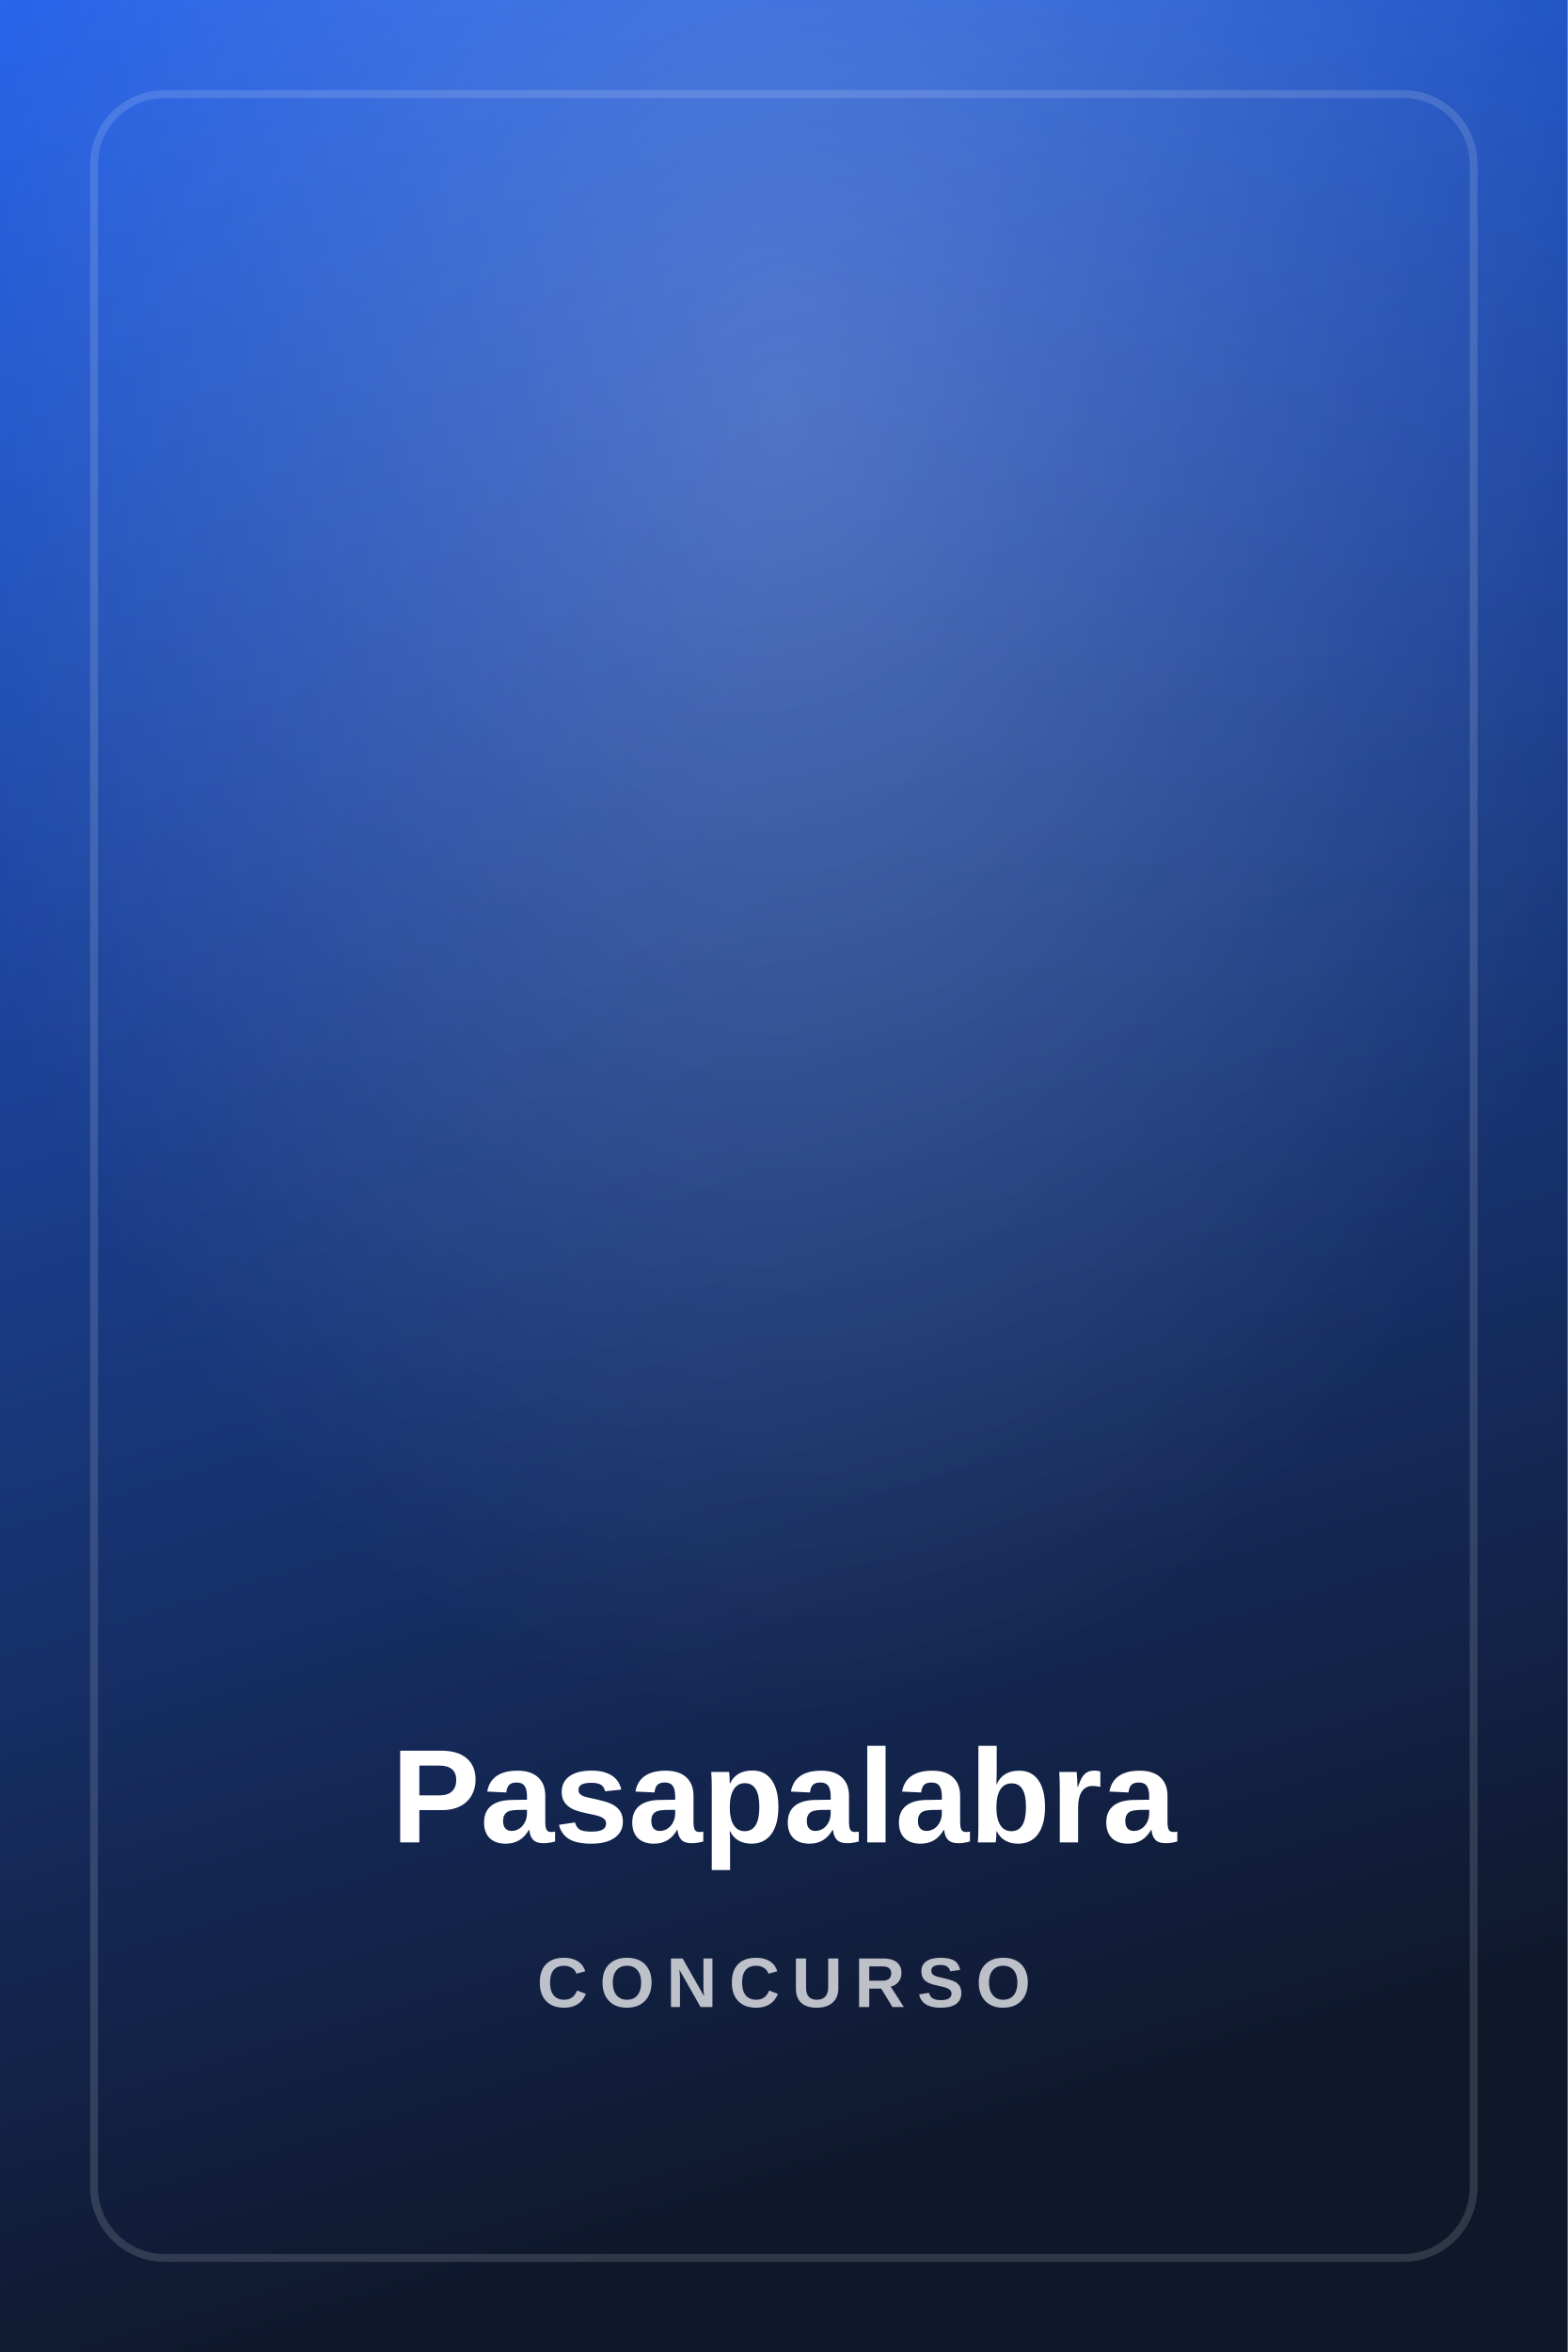
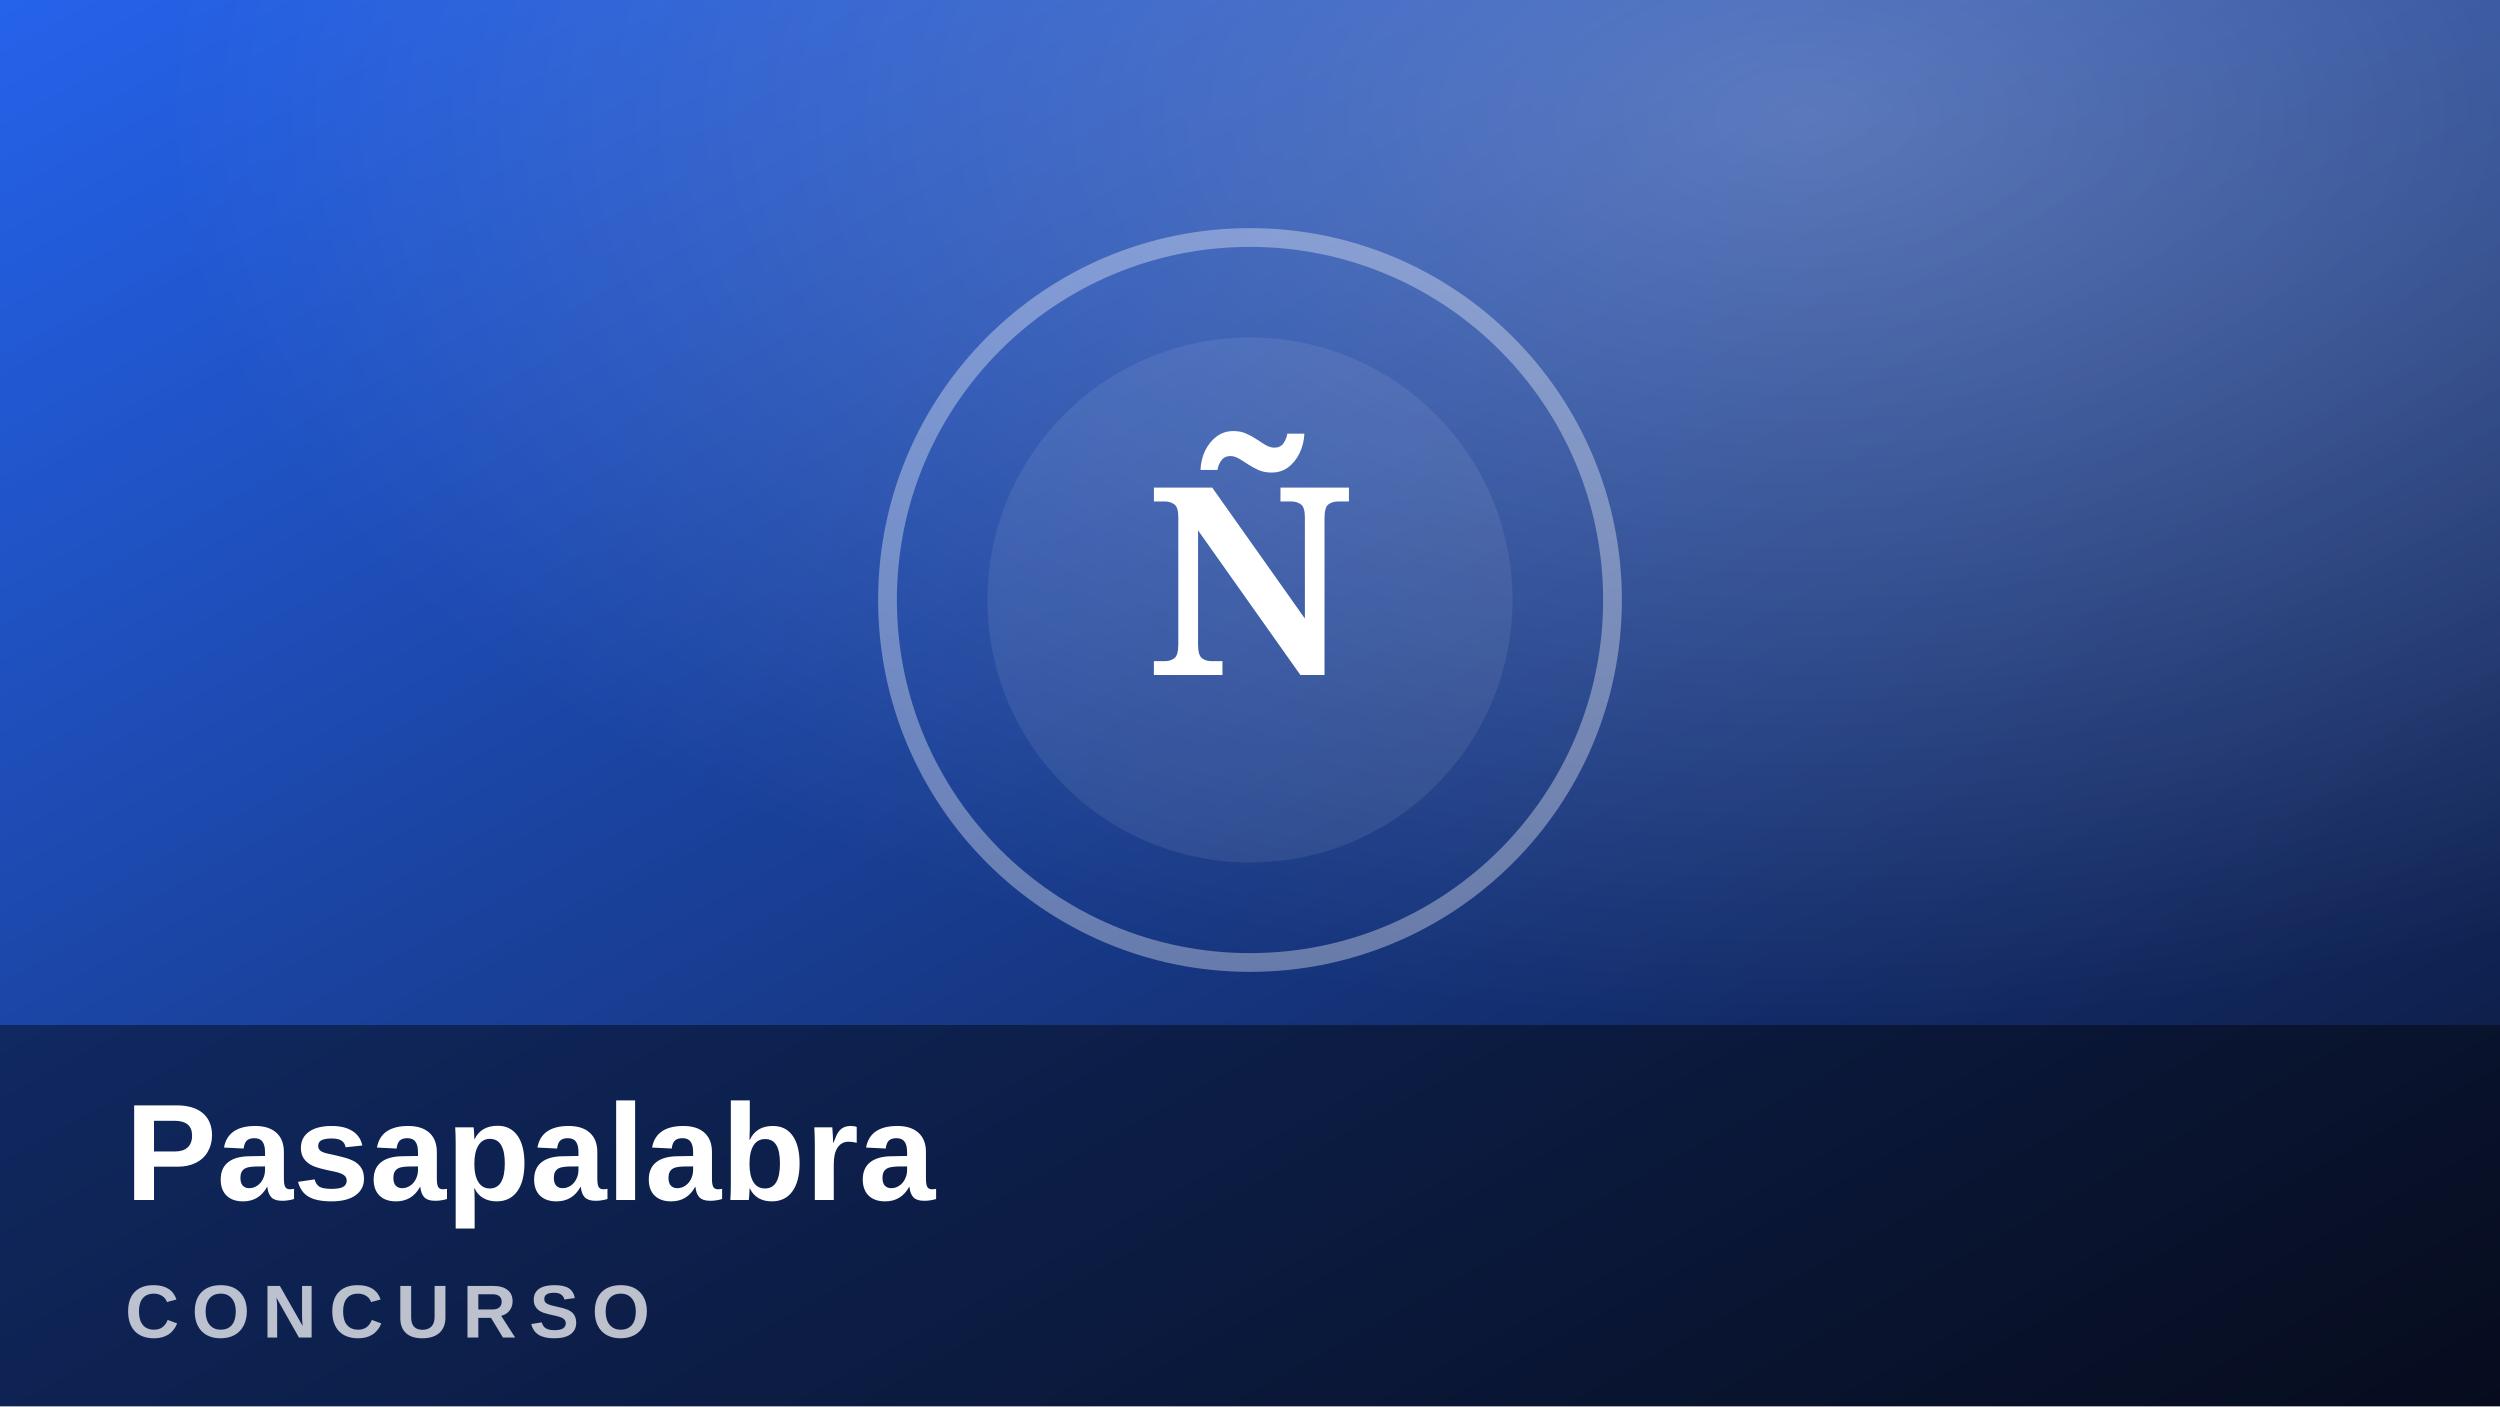
- <svg xmlns="http://www.w3.org/2000/svg" viewBox="0 0 400 600" role="img" aria-label="Pasapalabra">
+ <svg xmlns="http://www.w3.org/2000/svg" viewBox="0 0 400 225" role="img" aria-label="Pasapalabra">
  <defs>
-     <linearGradient id="bg" x1="0" y1="0" x2="0.2" y2="1">
+     <linearGradient id="bg" x1="0" y1="0" x2="1" y2="1">
      <stop offset="0%" stop-color="#2563eb" />
-       <stop offset="100%" stop-color="#0f172a" />
+       <stop offset="100%" stop-color="#0b1533" />
    </linearGradient>
-     <radialGradient id="glow" cx="50%" cy="18%" r="55%">
-       <stop offset="0%" stop-color="#ffffff" stop-opacity="0.22" />
+     <radialGradient id="glow" cx="72%" cy="8%" r="65%">
+       <stop offset="0%" stop-color="#ffffff" stop-opacity="0.28" />
      <stop offset="100%" stop-color="#ffffff" stop-opacity="0" />
    </radialGradient>
  </defs>
-   <rect width="400" height="600" fill="url(#bg)" />
-   <rect width="400" height="600" fill="url(#glow)" />
-   <rect x="24" y="24" width="352" height="552" rx="18" fill="none" stroke="rgba(255,255,255,0.14)" stroke-width="2" />
-   <text x="200" y="470" text-anchor="middle" fill="#ffffff" font-family="Arial Narrow, Arial, sans-serif" font-size="34" font-weight="700">Pasapalabra</text>
-   <text x="200" y="512" text-anchor="middle" fill="rgba(255,255,255,0.72)" font-family="Arial Narrow, Arial, sans-serif" font-size="18" font-weight="600" letter-spacing="3">CONCURSO</text>
+   <rect width="400" height="225" fill="url(#bg)" />
+   <rect width="400" height="225" fill="url(#glow)" />
+   <circle cx="200" cy="96" r="58" fill="none" stroke="rgba(255,255,255,0.35)" stroke-width="3" />
+   <circle cx="200" cy="96" r="42" fill="rgba(255,255,255,0.08)" />
+   <text x="200" y="108" text-anchor="middle" fill="#fff" font-family="Georgia, serif" font-size="42" font-weight="700">Ñ</text>
+   <rect x="0" y="164" width="400" height="61" fill="rgba(0,0,0,0.42)" />
+   <text x="20" y="192" fill="#ffffff" font-family="Arial Narrow, Arial, sans-serif" font-size="22" font-weight="700">Pasapalabra</text>
+   <text x="20" y="214" fill="rgba(255,255,255,0.72)" font-family="Arial Narrow, Arial, sans-serif" font-size="12" font-weight="600" letter-spacing="2">CONCURSO</text>
</svg>
